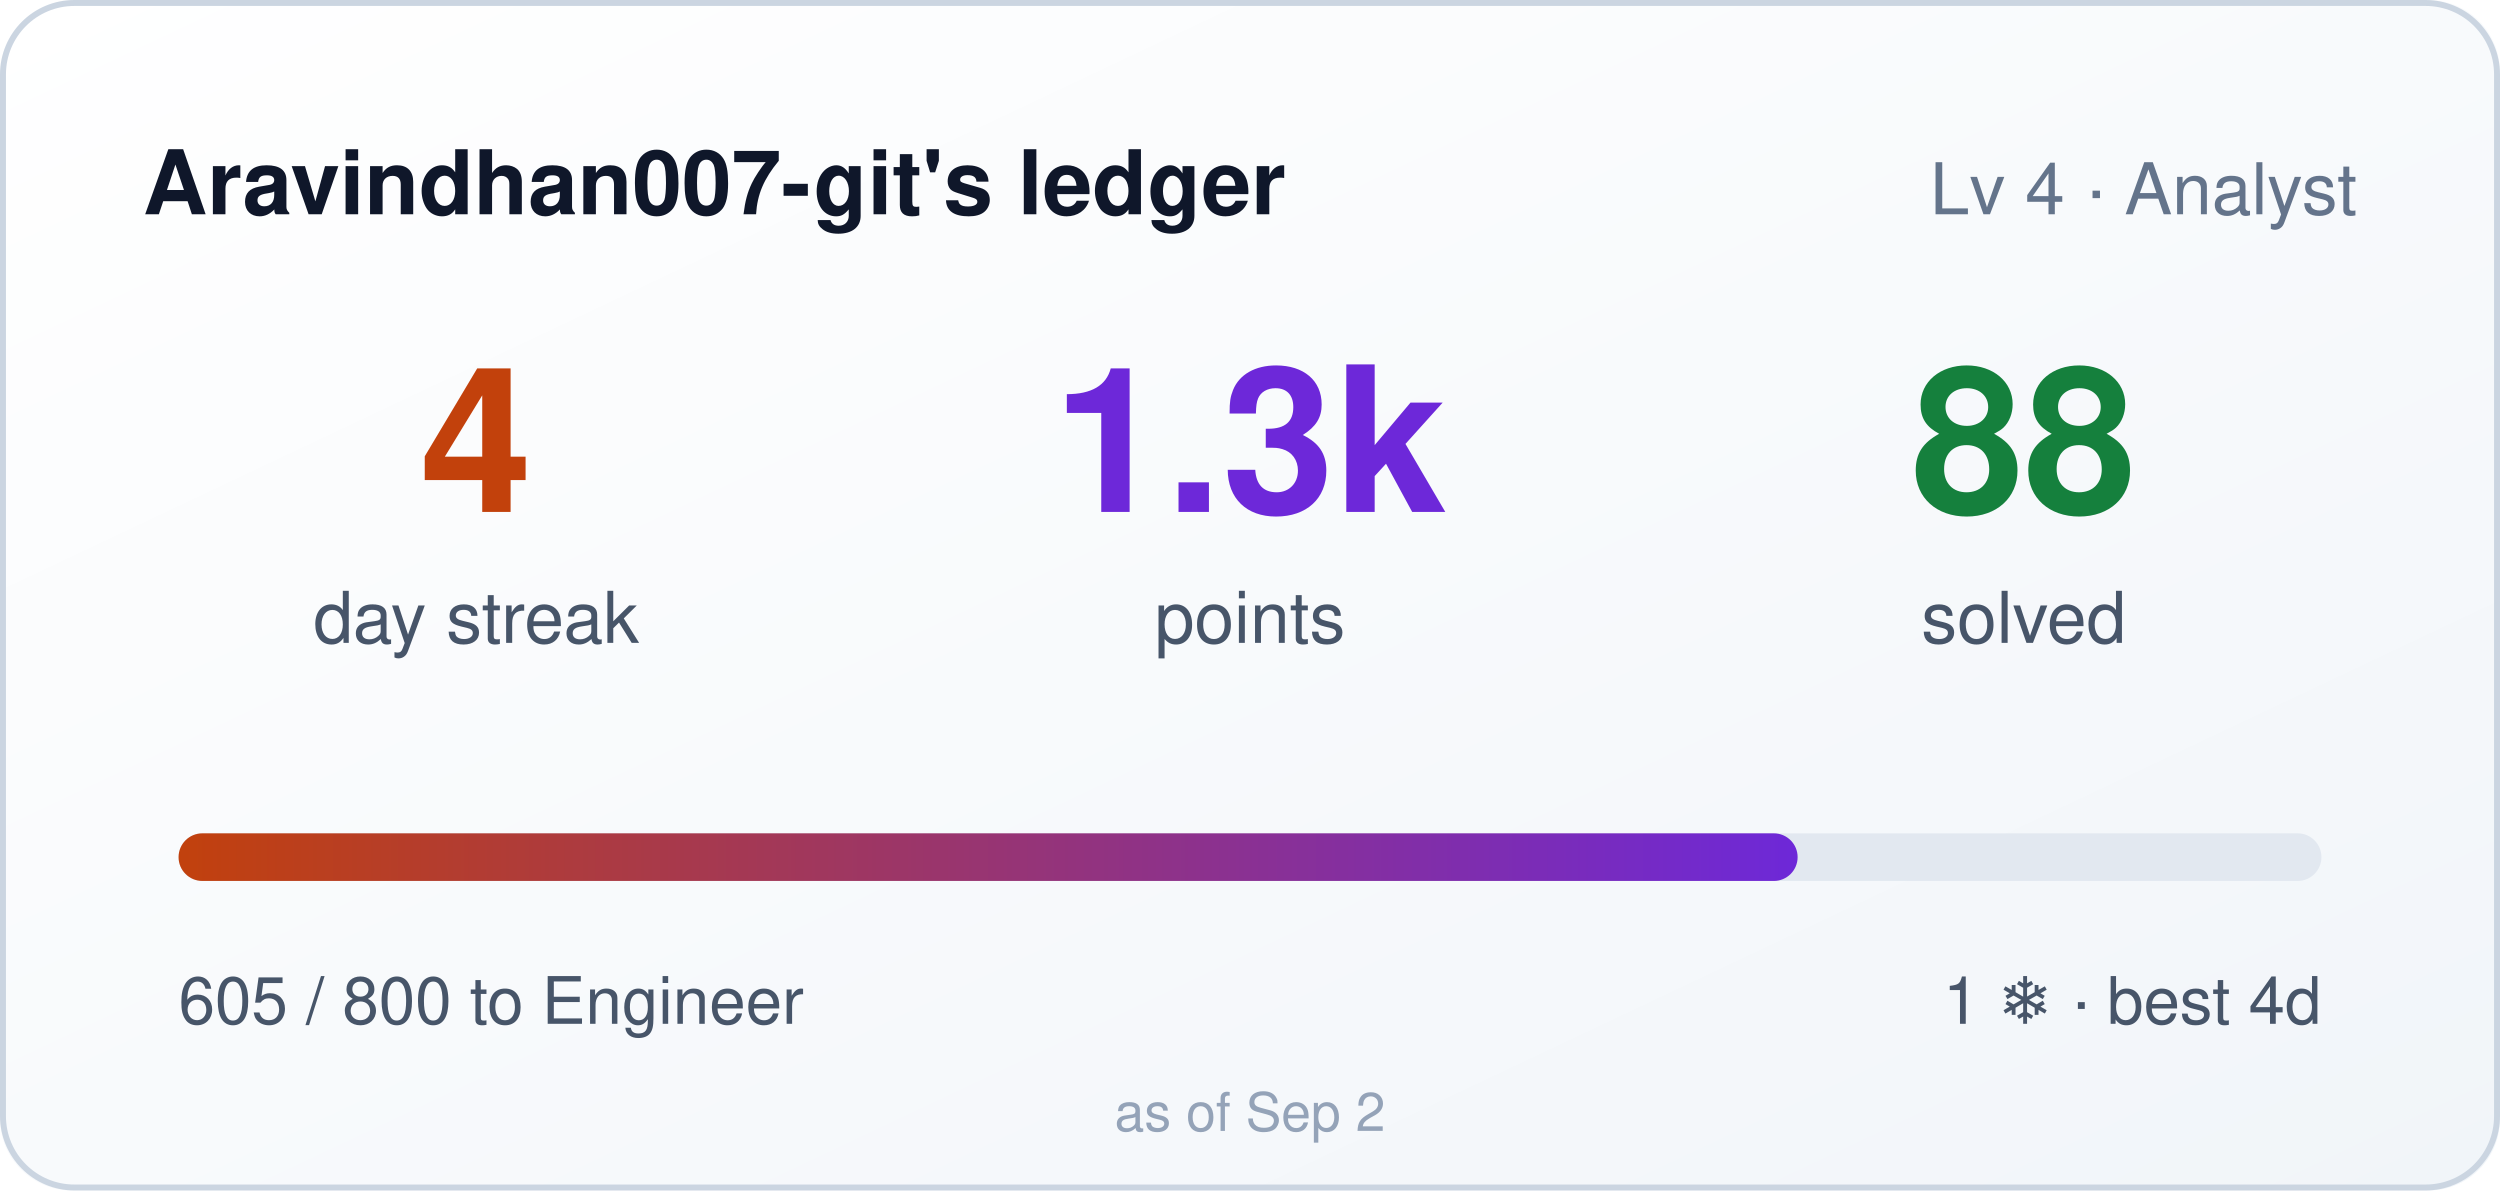
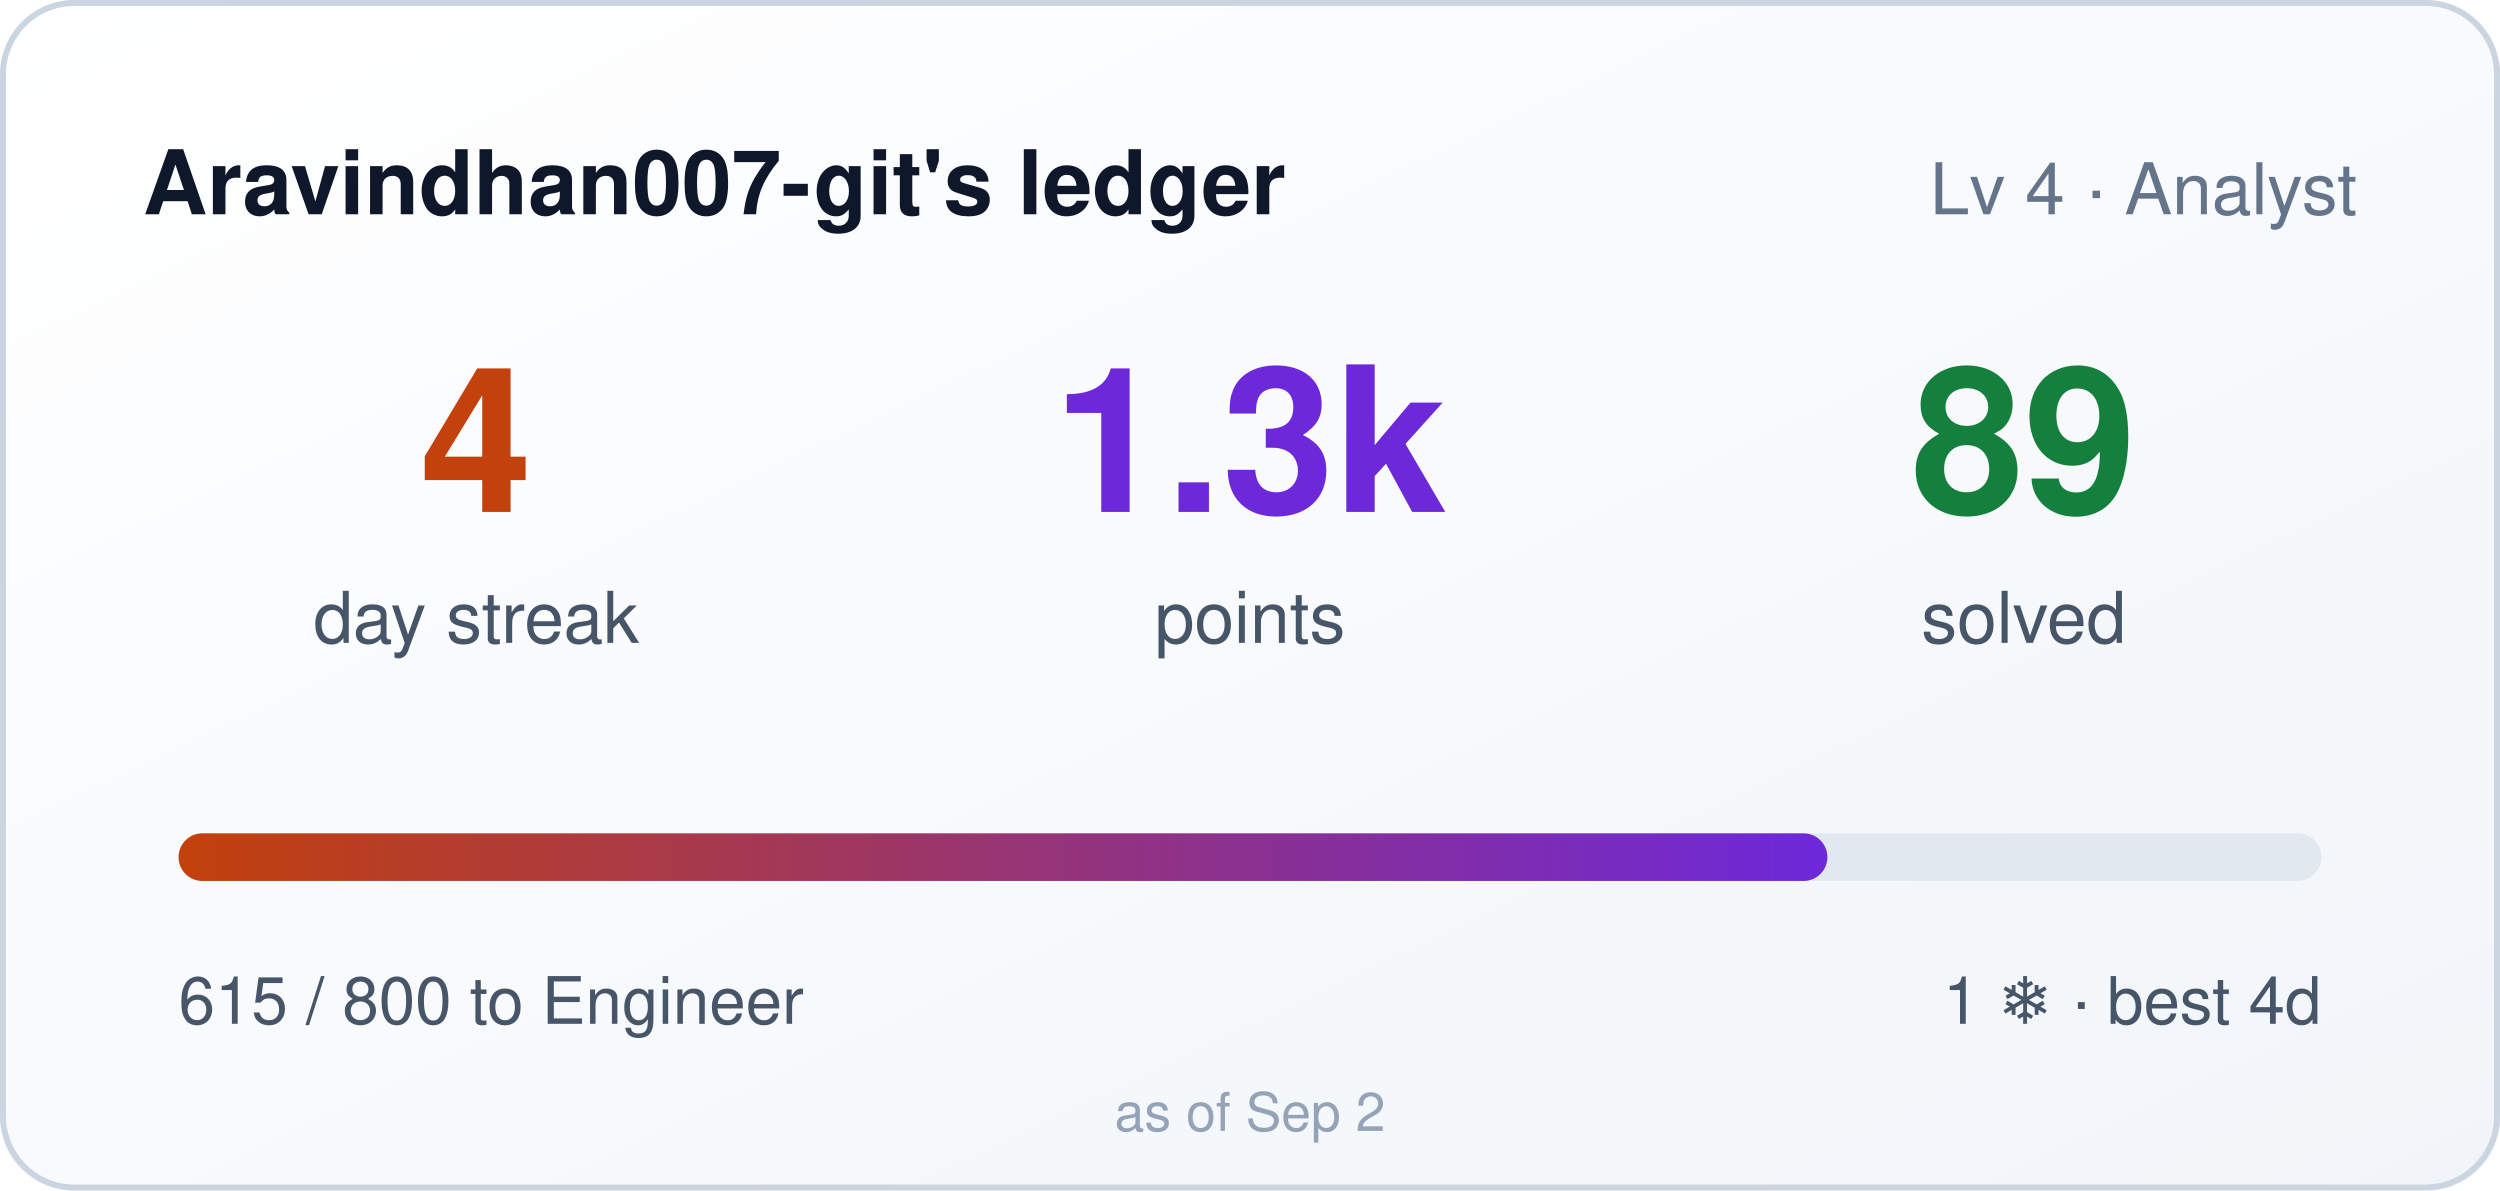
- <svg xmlns="http://www.w3.org/2000/svg" width="420" height="200" role="img" aria-label="Aravindhan007-git's ledger: 4 day streak, 1305 points">
+ <svg xmlns="http://www.w3.org/2000/svg" width="420" height="200" role="img" aria-label="Aravindhan007-git's ledger: 4 day streak, 1315 points">
  <style>
    .bar,.n{transform-box:fill-box}
    .bar{transform-origin:left center}
    @media (prefers-reduced-motion: no-preference){
      .bar{animation:cl-grow .9s cubic-bezier(.22,1,.36,1) both}
      .n{animation:cl-rise .5s ease-out both}
      .n2{animation-delay:.08s}
      .n3{animation-delay:.16s}
    }
    @keyframes cl-grow{from{transform:scaleX(0)}to{transform:scaleX(1)}}
    @keyframes cl-rise{from{opacity:0;transform:translateY(6px)}to{opacity:1;transform:none}}
  </style>
  <defs>
    <linearGradient id="bg" x1="0" y1="0" x2="1" y2="1">
      <stop offset="0" stop-color="#ffffff" />
      <stop offset="1" stop-color="#f1f5f9" />
    </linearGradient>
    <linearGradient id="bar" x1="0" y1="0" x2="1" y2="0">
      <stop offset="0" stop-color="#c2410c" />
      <stop offset="1" stop-color="#6d28d9" />
    </linearGradient>
  </defs>
  <rect width="420" height="200" rx="12" fill="url(#bg)" />
  <rect x="0.5" y="0.5" width="419" height="199" rx="12" fill="none" stroke="#cbd5e1" />
  <text x="24" y="36" fill="#0f172a" font-size="15" font-weight="600" font-family="Segoe UI,Helvetica,Arial,sans-serif">Aravindhan007-git's ledger</text>
  <text x="396" y="36" fill="#64748b" font-size="12" text-anchor="end" font-family="Segoe UI,Helvetica,Arial,sans-serif">Lv 4 · Analyst</text>
  <g font-family="Segoe UI,Helvetica,Arial,sans-serif">
    <text class="n n1" x="80" y="86" fill="#c2410c" font-size="34" font-weight="700" text-anchor="middle">4</text>
    <text x="80" y="108" fill="#475569" font-size="12" text-anchor="middle">day streak</text>
    <text class="n n2" x="210" y="86" fill="#6d28d9" font-size="34" font-weight="700" text-anchor="middle">1.3k</text>
    <text x="210" y="108" fill="#475569" font-size="12" text-anchor="middle">points</text>
-     <text class="n n3" x="340" y="86" fill="#15803d" font-size="34" font-weight="700" text-anchor="middle">88</text>
+     <text class="n n3" x="340" y="86" fill="#15803d" font-size="34" font-weight="700" text-anchor="middle">89</text>
    <text x="340" y="108" fill="#475569" font-size="12" text-anchor="middle">solved</text>
  </g>
  <rect x="30" y="140" width="360" height="8" rx="4" fill="#e2e8f0" />
-   <rect class="bar" x="30" y="140" width="272" height="8" rx="4" fill="url(#bar)" />
-   <text x="30" y="172" fill="#475569" font-size="11" font-family="Segoe UI,Helvetica,Arial,sans-serif">605 / 800 to Engineer</text>
+   <rect class="bar" x="30" y="140" width="277" height="8" rx="4" fill="url(#bar)" />
+   <text x="30" y="172" fill="#475569" font-size="11" font-family="Segoe UI,Helvetica,Arial,sans-serif">615 / 800 to Engineer</text>
  <text x="390" y="172" fill="#475569" font-size="11" text-anchor="end" font-family="Segoe UI,Helvetica,Arial,sans-serif">1 ❄ · best 4d</text>
  <text x="210" y="190" fill="#94a3b8" font-size="9" text-anchor="middle" font-family="Segoe UI,Helvetica,Arial,sans-serif">as of Sep 2</text>
</svg>
